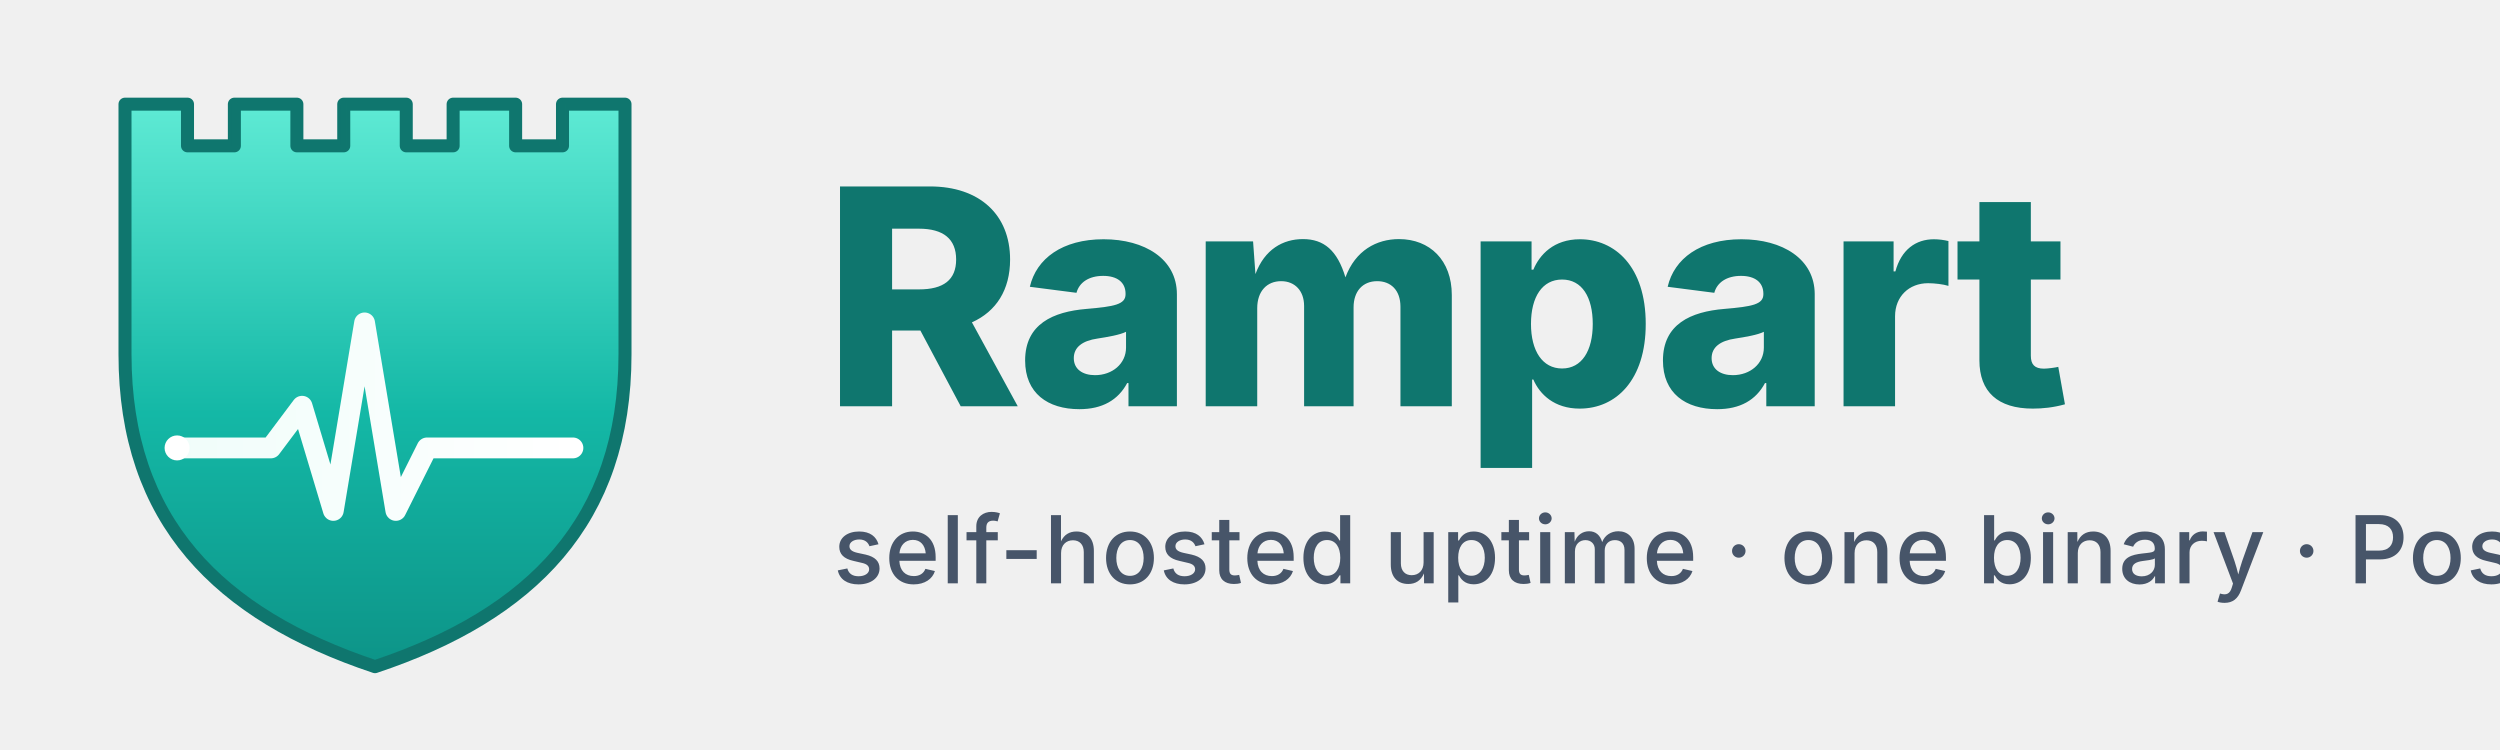
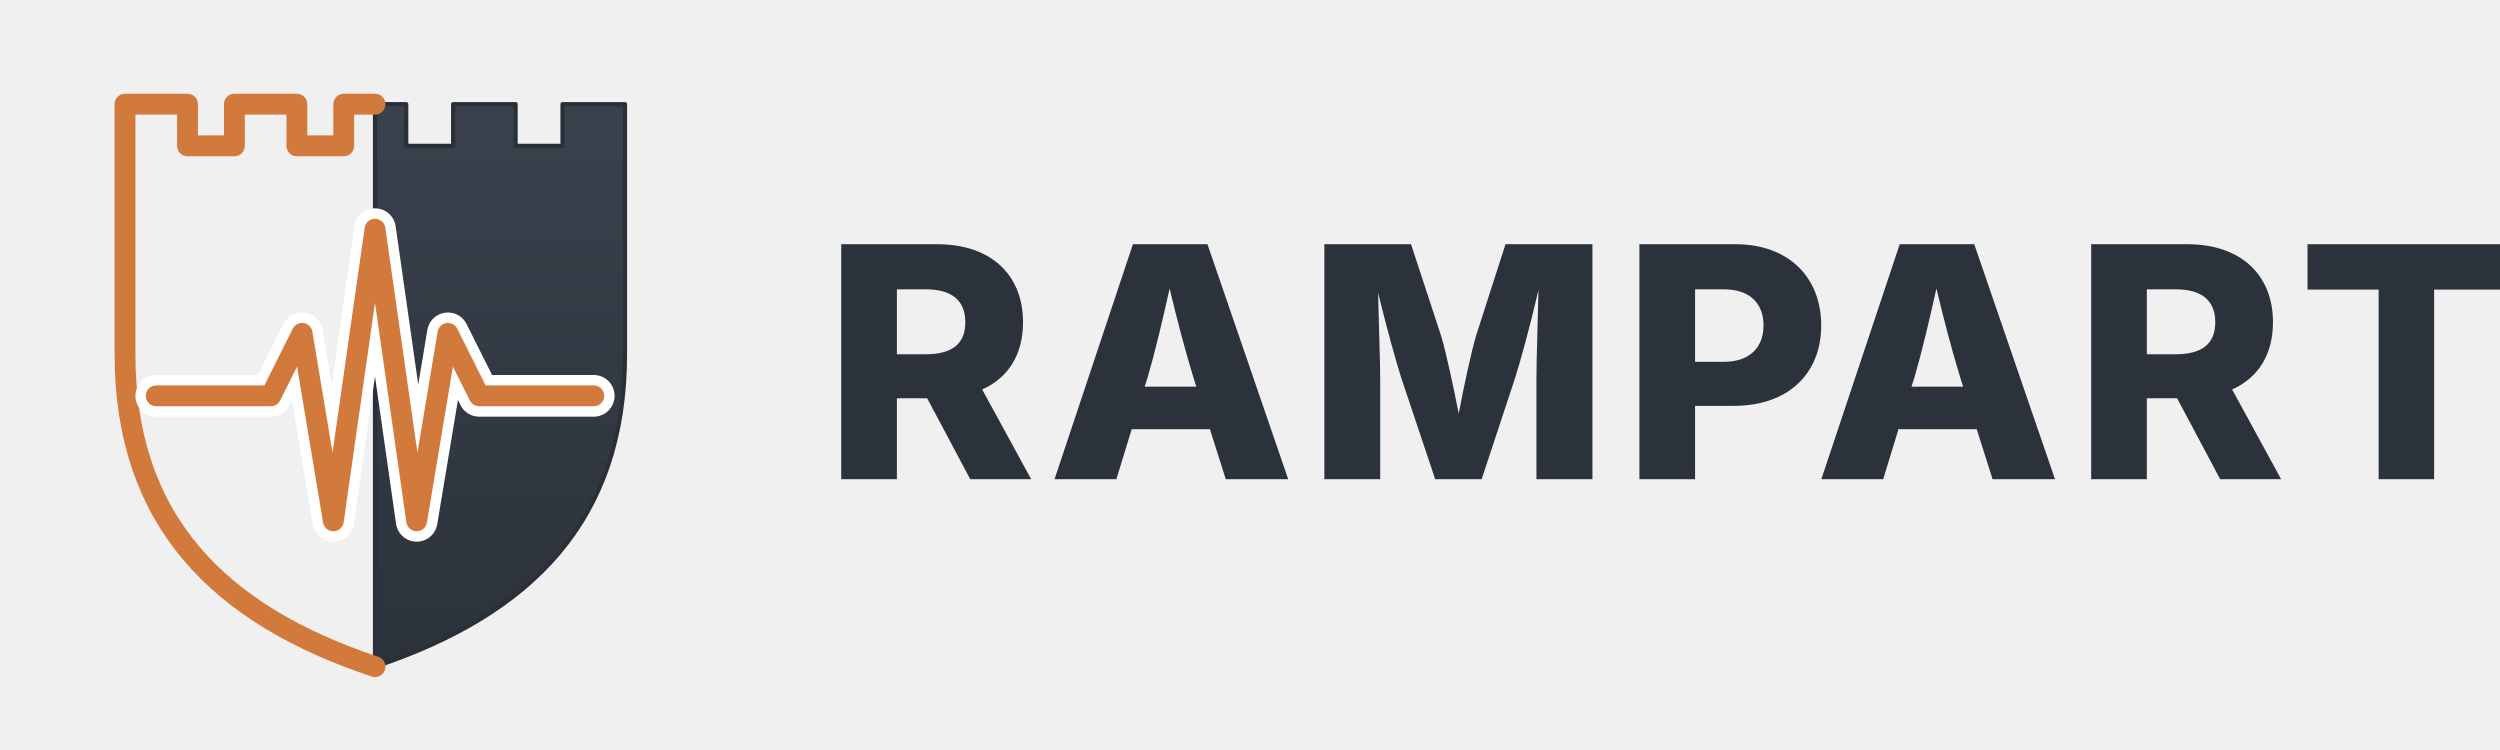
<svg xmlns="http://www.w3.org/2000/svg" viewBox="0 0 480 144" width="480" height="144" role="img" aria-label="Rampart — self-hosted uptime monitor">
  <defs>
-     <linearGradient id="markFill" x1="0" y1="0" x2="0" y2="1">
-       <stop offset="0%" stop-color="#5eead4" />
-       <stop offset="55%" stop-color="#14b8a6" />
-       <stop offset="100%" stop-color="#0d9488" />
-     </linearGradient>
-     <linearGradient id="pulse" x1="0" y1="0" x2="1" y2="0">
-       <stop offset="0%" stop-color="#f0fdfa" />
-       <stop offset="100%" stop-color="#ffffff" />
+     <linearGradient id="slateFill" x1="0" y1="0" x2="0" y2="1">
+       <stop offset="0%" stop-color="#3b414c" />
+       <stop offset="100%" stop-color="#2c323b" />
    </linearGradient>
  </defs>
  <g transform="translate(8 8)">
-     <path d="M 16 12          h 12 v 8 h 9 v -8          h 12 v 8 h 9 v -8          h 12 v 8 h 9 v -8          h 12 v 8 h 9 v -8          h 12          V 60          C 112 92, 94 110, 64 120          C 34 110, 16 92, 16 60          Z" fill="url(#markFill)" stroke="#0f766e" stroke-width="2.5" stroke-linejoin="round" stroke-linecap="round" />
-     <g stroke="#0f766e" stroke-width="1.2" stroke-linecap="round" opacity="0.55">
-       <line x1="37" y1="12" x2="37" y2="20" />
-       <line x1="58" y1="12" x2="58" y2="20" />
-       <line x1="79" y1="12" x2="79" y2="20" />
-       <line x1="100" y1="12" x2="100" y2="20" />
-     </g>
-     <path d="M 26 78 L 44 78 L 50 70 L 56 90 L 62 54 L 68 90 L 74 78 L 102 78" fill="none" stroke="url(#pulse)" stroke-width="4" stroke-linecap="round" stroke-linejoin="round" />
-     <circle cx="26" cy="78" r="2.4" fill="#ffffff" />
+     <path d="M 64 12 h 6 v 8 h 9 v -8 h 12 v 8 h 9 v -8 h 12 V 60          C 112 92, 94 110, 64 120 Z" fill="url(#slateFill)" stroke="#2a2f38" stroke-width="0.8" stroke-linejoin="round" />
+     <path d="M 64 12 h -6 v 8 h -9 v -8 h -12 v 8 h -9 v -8 h -12 V 60          C 16 92, 34 110, 64 120" fill="none" stroke="#d27a3c" stroke-width="4" stroke-linejoin="round" stroke-linecap="round" />
+     <path d="M 22 68 L 44 68 L 50 56 L 56 92 L 64 36 L 72 92 L 78 56 L 84 68 L 106 68" fill="none" stroke="#ffffff" stroke-width="8" stroke-linejoin="round" stroke-linecap="round" />
+     <path d="M 22 68 L 44 68 L 50 56 L 56 92 L 64 36 L 72 92 L 78 56 L 84 68 L 106 68" fill="none" stroke="#d27a3c" stroke-width="4" stroke-linejoin="round" stroke-linecap="round" />
  </g>
-   <text x="158" y="78" font-family="ui-sans-serif, -apple-system, BlinkMacSystemFont, 'Segoe UI', Inter, Roboto, sans-serif" font-weight="800" font-size="58" letter-spacing="-1" fill="#0f766e">Rampart</text>
-   <text x="160" y="112" font-family="ui-sans-serif, -apple-system, BlinkMacSystemFont, 'Segoe UI', Inter, Roboto, sans-serif" font-weight="500" font-size="18" letter-spacing="0.2" fill="#475569">self-hosted uptime · one binary · Postgres only</text>
+   <text x="158" y="92" font-family="ui-sans-serif, -apple-system, BlinkMacSystemFont, 'Segoe UI', Inter, Roboto, sans-serif" font-weight="800" font-size="62" letter-spacing="2" fill="#2c323b">RAMPART</text>
</svg>
